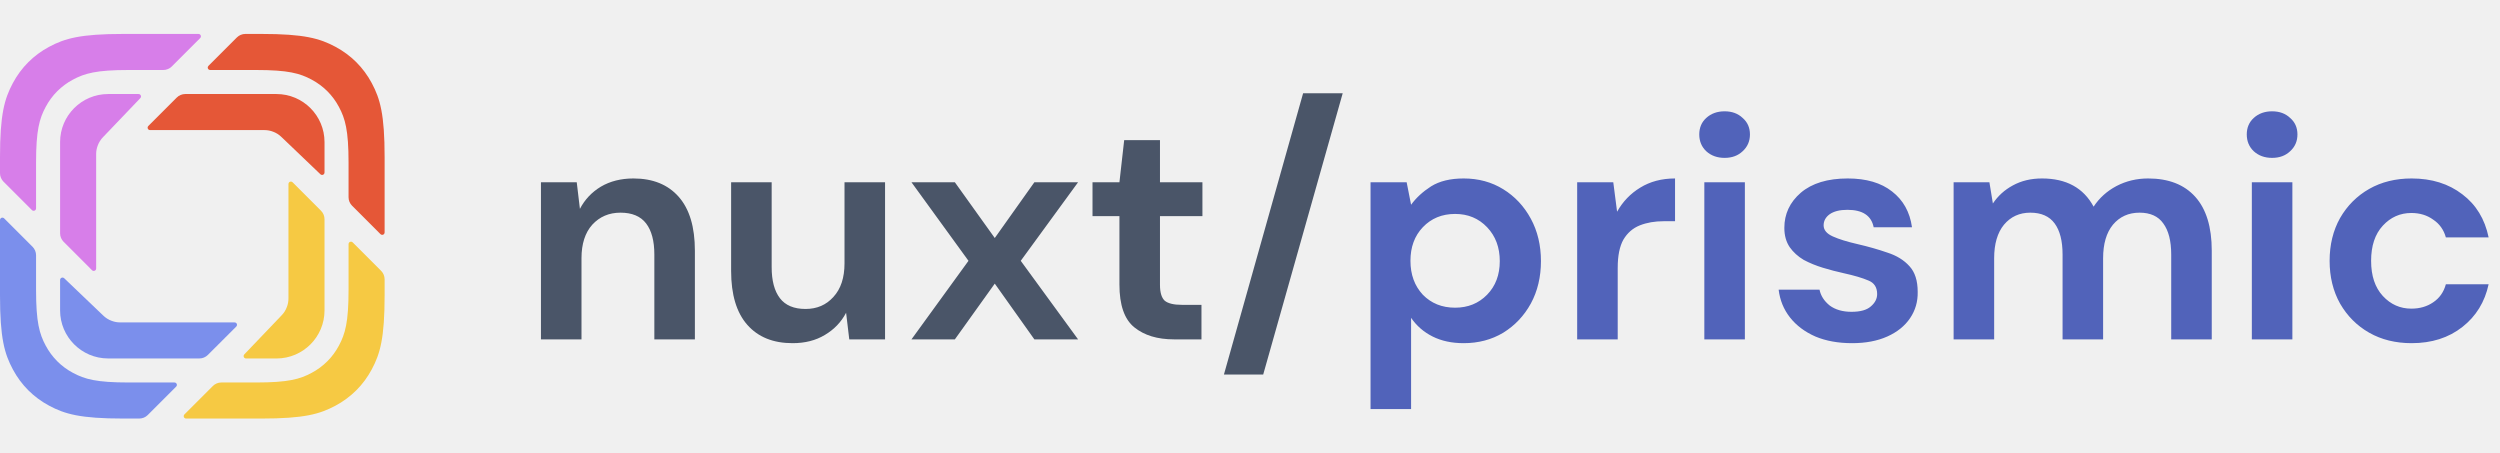
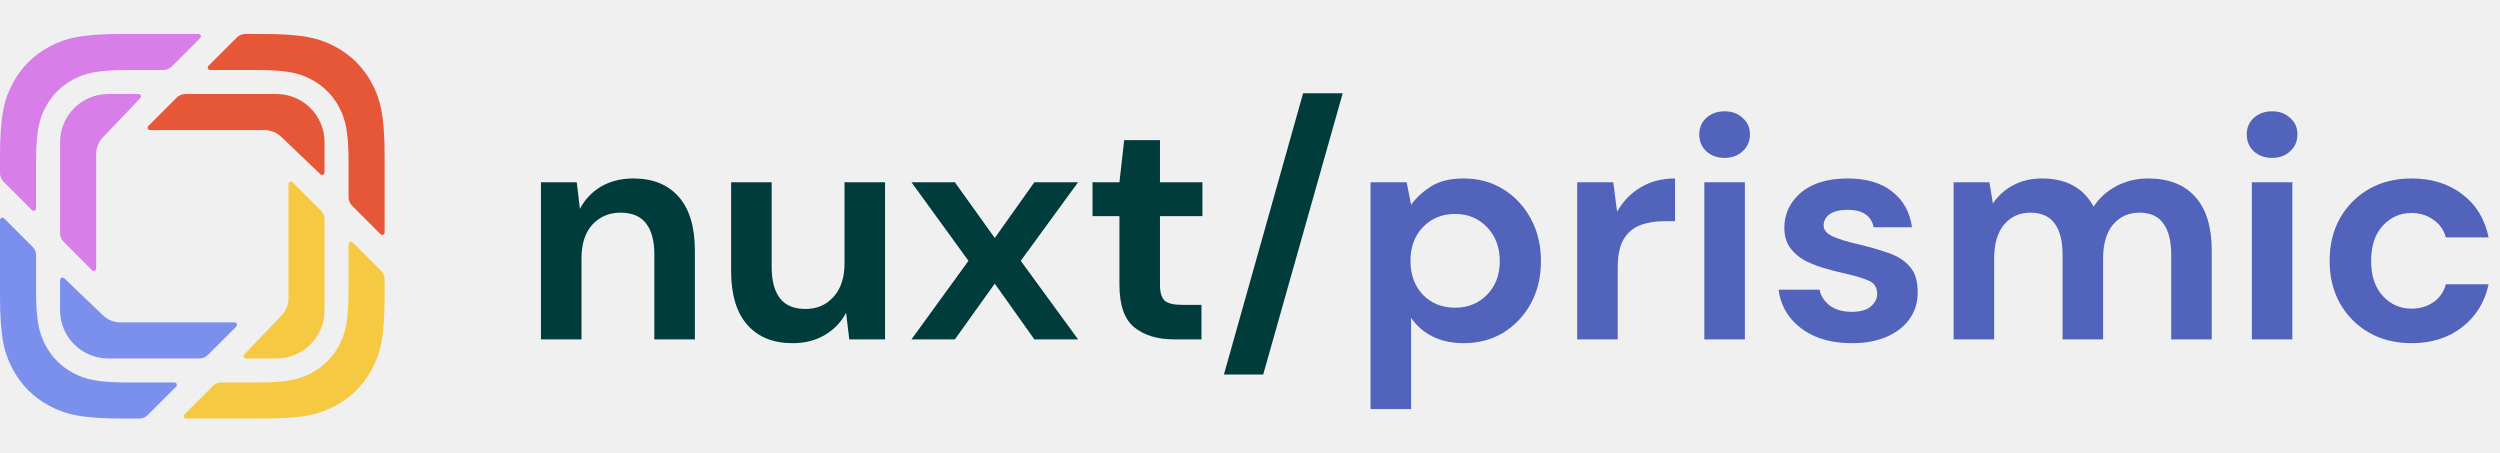
<svg xmlns="http://www.w3.org/2000/svg" width="221" height="40" viewBox="0 0 221 40" fill="none">
  <g clip-path="url(#clip0)">
-     <path d="M47.82 30V16.112H50.984L51.264 18.464C51.693 17.643 52.309 16.989 53.112 16.504C53.933 16.019 54.895 15.776 55.996 15.776C57.713 15.776 59.048 16.317 60 17.4C60.952 18.483 61.428 20.069 61.428 22.16V30H57.844V22.496C57.844 21.301 57.601 20.387 57.116 19.752C56.631 19.117 55.875 18.8 54.848 18.8C53.84 18.8 53.009 19.155 52.356 19.864C51.721 20.573 51.404 21.563 51.404 22.832V30H47.82ZM78.239 16.112V30H75.075L74.795 27.648C74.366 28.469 73.74 29.123 72.919 29.608C72.117 30.093 71.165 30.336 70.063 30.336C68.346 30.336 67.011 29.795 66.059 28.712C65.107 27.629 64.631 26.043 64.631 23.952V16.112H68.215V23.616C68.215 24.811 68.458 25.725 68.943 26.36C69.428 26.995 70.184 27.312 71.211 27.312C72.219 27.312 73.04 26.957 73.675 26.248C74.329 25.539 74.655 24.549 74.655 23.28V16.112H78.239ZM80.574 30L85.614 23.056L80.574 16.112H84.41L87.938 21.04L91.438 16.112H95.302L90.234 23.056L95.302 30H91.438L87.938 25.072L84.41 30H80.574ZM103.774 30C102.318 30 101.151 29.645 100.274 28.936C99.396 28.227 98.958 26.967 98.958 25.156V19.108H96.578V16.112H98.958L99.378 12.388H102.542V16.112H106.294V19.108H102.542V25.184C102.542 25.856 102.682 26.323 102.962 26.584C103.26 26.827 103.764 26.948 104.474 26.948H106.21V30H103.774ZM108.195 33.108L115.195 8.244H118.695L111.667 33.108H108.195Z" fill="#4A5568" />
+     <path d="M47.82 30V16.112H50.984L51.264 18.464C51.693 17.643 52.309 16.989 53.112 16.504C53.933 16.019 54.895 15.776 55.996 15.776C57.713 15.776 59.048 16.317 60 17.4C60.952 18.483 61.428 20.069 61.428 22.16V30H57.844V22.496C57.844 21.301 57.601 20.387 57.116 19.752C56.631 19.117 55.875 18.8 54.848 18.8C53.84 18.8 53.009 19.155 52.356 19.864C51.721 20.573 51.404 21.563 51.404 22.832V30H47.82ZM78.239 16.112V30H75.075L74.795 27.648C74.366 28.469 73.74 29.123 72.919 29.608C72.117 30.093 71.165 30.336 70.063 30.336C68.346 30.336 67.011 29.795 66.059 28.712C65.107 27.629 64.631 26.043 64.631 23.952V16.112H68.215V23.616C68.215 24.811 68.458 25.725 68.943 26.36C69.428 26.995 70.184 27.312 71.211 27.312C72.219 27.312 73.04 26.957 73.675 26.248C74.329 25.539 74.655 24.549 74.655 23.28V16.112H78.239ZM80.574 30L85.614 23.056L80.574 16.112H84.41L87.938 21.04L91.438 16.112H95.302L90.234 23.056L95.302 30H91.438L87.938 25.072L84.41 30H80.574ZM103.774 30C102.318 30 101.151 29.645 100.274 28.936C99.396 28.227 98.958 26.967 98.958 25.156V19.108H96.578V16.112H98.958L99.378 12.388H102.542V16.112H106.294V19.108H102.542V25.184C102.542 25.856 102.682 26.323 102.962 26.584C103.26 26.827 103.764 26.948 104.474 26.948H106.21V30H103.774ZM108.195 33.108L115.195 8.244H118.695L111.667 33.108H108.195Z" fill="#003C3C" />
    <path d="M121.156 36.16V16.112H124.348L124.74 18.1C125.188 17.484 125.776 16.943 126.504 16.476C127.251 16.009 128.212 15.776 129.388 15.776C130.695 15.776 131.861 16.093 132.888 16.728C133.915 17.363 134.727 18.231 135.324 19.332C135.921 20.433 136.22 21.684 136.22 23.084C136.22 24.484 135.921 25.735 135.324 26.836C134.727 27.919 133.915 28.777 132.888 29.412C131.861 30.028 130.695 30.336 129.388 30.336C128.343 30.336 127.428 30.14 126.644 29.748C125.86 29.356 125.225 28.805 124.74 28.096V36.16H121.156ZM128.632 27.2C129.771 27.2 130.713 26.817 131.46 26.052C132.207 25.287 132.58 24.297 132.58 23.084C132.58 21.871 132.207 20.872 131.46 20.088C130.713 19.304 129.771 18.912 128.632 18.912C127.475 18.912 126.523 19.304 125.776 20.088C125.048 20.853 124.684 21.843 124.684 23.056C124.684 24.269 125.048 25.268 125.776 26.052C126.523 26.817 127.475 27.2 128.632 27.2ZM139.422 30V16.112H142.614L142.95 18.716C143.454 17.82 144.135 17.111 144.994 16.588C145.871 16.047 146.898 15.776 148.074 15.776V19.556H147.066C146.282 19.556 145.582 19.677 144.966 19.92C144.35 20.163 143.864 20.583 143.51 21.18C143.174 21.777 143.006 22.608 143.006 23.672V30H139.422ZM152.455 13.956C151.802 13.956 151.26 13.76 150.831 13.368C150.42 12.976 150.215 12.481 150.215 11.884C150.215 11.287 150.42 10.801 150.831 10.428C151.26 10.036 151.802 9.84 152.455 9.84C153.108 9.84 153.64 10.036 154.051 10.428C154.48 10.801 154.695 11.287 154.695 11.884C154.695 12.481 154.48 12.976 154.051 13.368C153.64 13.76 153.108 13.956 152.455 13.956ZM150.663 30V16.112H154.247V30H150.663ZM163.728 30.336C162.496 30.336 161.413 30.14 160.48 29.748C159.547 29.337 158.8 28.777 158.24 28.068C157.68 27.359 157.344 26.537 157.232 25.604H160.844C160.956 26.145 161.255 26.612 161.74 27.004C162.244 27.377 162.888 27.564 163.672 27.564C164.456 27.564 165.025 27.405 165.38 27.088C165.753 26.771 165.94 26.407 165.94 25.996C165.94 25.399 165.679 24.997 165.156 24.792C164.633 24.568 163.905 24.353 162.972 24.148C162.375 24.017 161.768 23.859 161.152 23.672C160.536 23.485 159.967 23.252 159.444 22.972C158.94 22.673 158.529 22.3 158.212 21.852C157.895 21.385 157.736 20.816 157.736 20.144C157.736 18.912 158.221 17.876 159.192 17.036C160.181 16.196 161.563 15.776 163.336 15.776C164.979 15.776 166.285 16.159 167.256 16.924C168.245 17.689 168.833 18.744 169.02 20.088H165.632C165.427 19.061 164.652 18.548 163.308 18.548C162.636 18.548 162.113 18.679 161.74 18.94C161.385 19.201 161.208 19.528 161.208 19.92C161.208 20.331 161.479 20.657 162.02 20.9C162.561 21.143 163.28 21.367 164.176 21.572C165.147 21.796 166.033 22.048 166.836 22.328C167.657 22.589 168.311 22.991 168.796 23.532C169.281 24.055 169.524 24.811 169.524 25.8C169.543 26.659 169.319 27.433 168.852 28.124C168.385 28.815 167.713 29.356 166.836 29.748C165.959 30.14 164.923 30.336 163.728 30.336ZM172.699 30V16.112H175.863L176.171 17.988C176.619 17.316 177.207 16.784 177.935 16.392C178.682 15.981 179.54 15.776 180.511 15.776C182.658 15.776 184.179 16.607 185.075 18.268C185.579 17.503 186.251 16.896 187.091 16.448C187.95 16 188.883 15.776 189.891 15.776C191.702 15.776 193.092 16.317 194.063 17.4C195.034 18.483 195.519 20.069 195.519 22.16V30H191.935V22.496C191.935 21.301 191.702 20.387 191.235 19.752C190.787 19.117 190.087 18.8 189.135 18.8C188.164 18.8 187.38 19.155 186.783 19.864C186.204 20.573 185.915 21.563 185.915 22.832V30H182.331V22.496C182.331 21.301 182.098 20.387 181.631 19.752C181.164 19.117 180.446 18.8 179.475 18.8C178.523 18.8 177.748 19.155 177.151 19.864C176.572 20.573 176.283 21.563 176.283 22.832V30H172.699ZM200.854 13.956C200.2 13.956 199.659 13.76 199.23 13.368C198.819 12.976 198.614 12.481 198.614 11.884C198.614 11.287 198.819 10.801 199.23 10.428C199.659 10.036 200.2 9.84 200.854 9.84C201.507 9.84 202.039 10.036 202.45 10.428C202.879 10.801 203.094 11.287 203.094 11.884C203.094 12.481 202.879 12.976 202.45 13.368C202.039 13.76 201.507 13.956 200.854 13.956ZM199.062 30V16.112H202.646V30H199.062ZM213.19 30.336C211.772 30.336 210.521 30.028 209.438 29.412C208.356 28.796 207.497 27.937 206.862 26.836C206.246 25.735 205.938 24.475 205.938 23.056C205.938 21.637 206.246 20.377 206.862 19.276C207.497 18.175 208.356 17.316 209.438 16.7C210.521 16.084 211.772 15.776 213.19 15.776C214.964 15.776 216.457 16.243 217.67 17.176C218.884 18.091 219.658 19.36 219.994 20.984H216.214C216.028 20.312 215.654 19.789 215.094 19.416C214.553 19.024 213.909 18.828 213.162 18.828C212.173 18.828 211.333 19.201 210.642 19.948C209.952 20.695 209.606 21.731 209.606 23.056C209.606 24.381 209.952 25.417 210.642 26.164C211.333 26.911 212.173 27.284 213.162 27.284C213.909 27.284 214.553 27.097 215.094 26.724C215.654 26.351 216.028 25.819 216.214 25.128H219.994C219.658 26.696 218.884 27.956 217.67 28.908C216.457 29.86 214.964 30.336 213.19 30.336Z" fill="#5163BA" />
    <path fill-rule="evenodd" clip-rule="evenodd" d="M33.637 20.7L31.124 18.186C30.924 17.987 30.812 17.717 30.812 17.435V14.36C30.812 11.518 30.517 10.488 29.961 9.449C29.405 8.41 28.59 7.595 27.551 7.039C26.512 6.483 25.482 6.188 22.64 6.188H18.576C18.458 6.188 18.363 6.092 18.363 5.975C18.363 5.919 18.385 5.865 18.425 5.825L20.939 3.311C21.138 3.112 21.408 3 21.69 3L23.104 3C26.892 3 28.266 3.395 29.652 4.135C31.037 4.876 32.124 5.963 32.865 7.348C33.605 8.734 34 10.108 34 13.896V20.549C34 20.667 33.905 20.762 33.788 20.762C33.731 20.762 33.677 20.74 33.637 20.7Z" fill="#E55737" />
    <path fill-rule="evenodd" clip-rule="evenodd" d="M16.3 36.637L18.814 34.124C19.013 33.924 19.283 33.812 19.565 33.812H22.64C25.482 33.812 26.512 33.517 27.551 32.961C28.59 32.405 29.405 31.59 29.961 30.551C30.517 29.512 30.812 28.482 30.812 25.64V21.576C30.812 21.458 30.908 21.363 31.025 21.363C31.081 21.363 31.135 21.385 31.175 21.425L33.689 23.939C33.888 24.138 34 24.408 34 24.69V26.104C34 29.892 33.605 31.266 32.865 32.652C32.124 34.037 31.037 35.124 29.652 35.865C28.266 36.605 26.892 37 23.104 37H16.451C16.333 37 16.238 36.905 16.238 36.788C16.238 36.731 16.26 36.677 16.3 36.637Z" fill="#F6C943" />
    <path fill-rule="evenodd" clip-rule="evenodd" d="M0.363 19.3L2.876 21.814C3.076 22.013 3.188 22.283 3.188 22.565V25.64C3.188 28.482 3.483 29.512 4.039 30.551C4.595 31.59 5.41 32.405 6.449 32.961C7.488 33.517 8.518 33.812 11.36 33.812H15.425C15.542 33.812 15.637 33.908 15.637 34.025C15.637 34.081 15.615 34.135 15.575 34.175L13.061 36.689C12.862 36.888 12.592 37 12.31 37H10.896C7.108 37 5.734 36.605 4.348 35.865C2.963 35.124 1.876 34.037 1.135 32.652C0.395 31.266 0 29.892 0 26.104V19.451C0 19.333 0.095 19.238 0.212 19.238C0.269 19.238 0.323 19.26 0.363 19.3Z" fill="#7B8FEC" />
    <path fill-rule="evenodd" clip-rule="evenodd" d="M17.7 3.363L15.186 5.876C14.987 6.076 14.717 6.188 14.435 6.188H11.36C8.518 6.188 7.488 6.483 6.449 7.039C5.41 7.595 4.595 8.41 4.039 9.449C3.483 10.488 3.188 11.518 3.188 14.36V18.424C3.188 18.542 3.092 18.637 2.975 18.637C2.919 18.637 2.865 18.615 2.825 18.575L0.311 16.061C0.112 15.862 0 15.592 0 15.31L0 13.896C0 10.108 0.395 8.734 1.135 7.348C1.876 5.963 2.963 4.876 4.348 4.135C5.734 3.395 7.108 3 10.896 3L17.549 3C17.667 3 17.762 3.095 17.762 3.212C17.762 3.269 17.74 3.323 17.7 3.363Z" fill="#D77EE9" />
    <path fill-rule="evenodd" clip-rule="evenodd" d="M28.328 15.407L24.901 12.131C24.674 11.904 24.409 11.739 24.127 11.637C23.893 11.548 23.64 11.5 23.375 11.5H13.261C13.143 11.5 13.048 11.405 13.048 11.287C13.048 11.231 13.071 11.177 13.111 11.137L15.626 8.623C15.826 8.424 16.096 8.312 16.377 8.312H24.438C26.785 8.312 28.688 10.215 28.688 12.562V15.253C28.688 15.37 28.592 15.466 28.475 15.466C28.42 15.466 28.368 15.444 28.328 15.407Z" fill="#E55737" />
    <path fill-rule="evenodd" clip-rule="evenodd" d="M21.593 31.331L24.869 27.903C25.096 27.677 25.261 27.412 25.363 27.129C25.452 26.895 25.5 26.642 25.5 26.378V16.263C25.5 16.146 25.595 16.051 25.712 16.051C25.769 16.051 25.823 16.073 25.863 16.113L28.377 18.629C28.576 18.828 28.688 19.098 28.688 19.38V27.44C28.688 29.787 26.785 31.69 24.438 31.69H21.747C21.63 31.69 21.535 31.595 21.535 31.478C21.535 31.423 21.556 31.37 21.593 31.331Z" fill="#F6C943" />
    <path fill-rule="evenodd" clip-rule="evenodd" d="M5.672 24.593L9.099 27.869C9.326 28.096 9.591 28.261 9.874 28.363C10.107 28.452 10.36 28.5 10.625 28.5H20.739C20.857 28.5 20.952 28.595 20.952 28.712C20.952 28.769 20.929 28.823 20.89 28.863L18.374 31.377C18.174 31.576 17.904 31.688 17.623 31.688H9.562C7.215 31.688 5.312 29.785 5.312 27.438V24.747C5.312 24.63 5.408 24.535 5.525 24.535C5.58 24.535 5.632 24.556 5.672 24.593Z" fill="#7B8FEC" />
    <path fill-rule="evenodd" clip-rule="evenodd" d="M12.407 8.672L9.131 12.099C8.904 12.326 8.74 12.591 8.637 12.873C8.548 13.107 8.5 13.36 8.5 13.625V23.739C8.5 23.857 8.405 23.952 8.287 23.952C8.231 23.952 8.177 23.929 8.137 23.89L5.623 21.374C5.424 21.174 5.312 20.904 5.312 20.623V12.562C5.312 10.215 7.215 8.312 9.562 8.312H12.253C12.37 8.312 12.466 8.408 12.466 8.525C12.466 8.58 12.444 8.632 12.407 8.672Z" fill="#D77EE9" />
  </g>
  <defs>
    <clipPath id="clip0">
      <rect width="221" height="40" fill="white" />
    </clipPath>
  </defs>
</svg>
